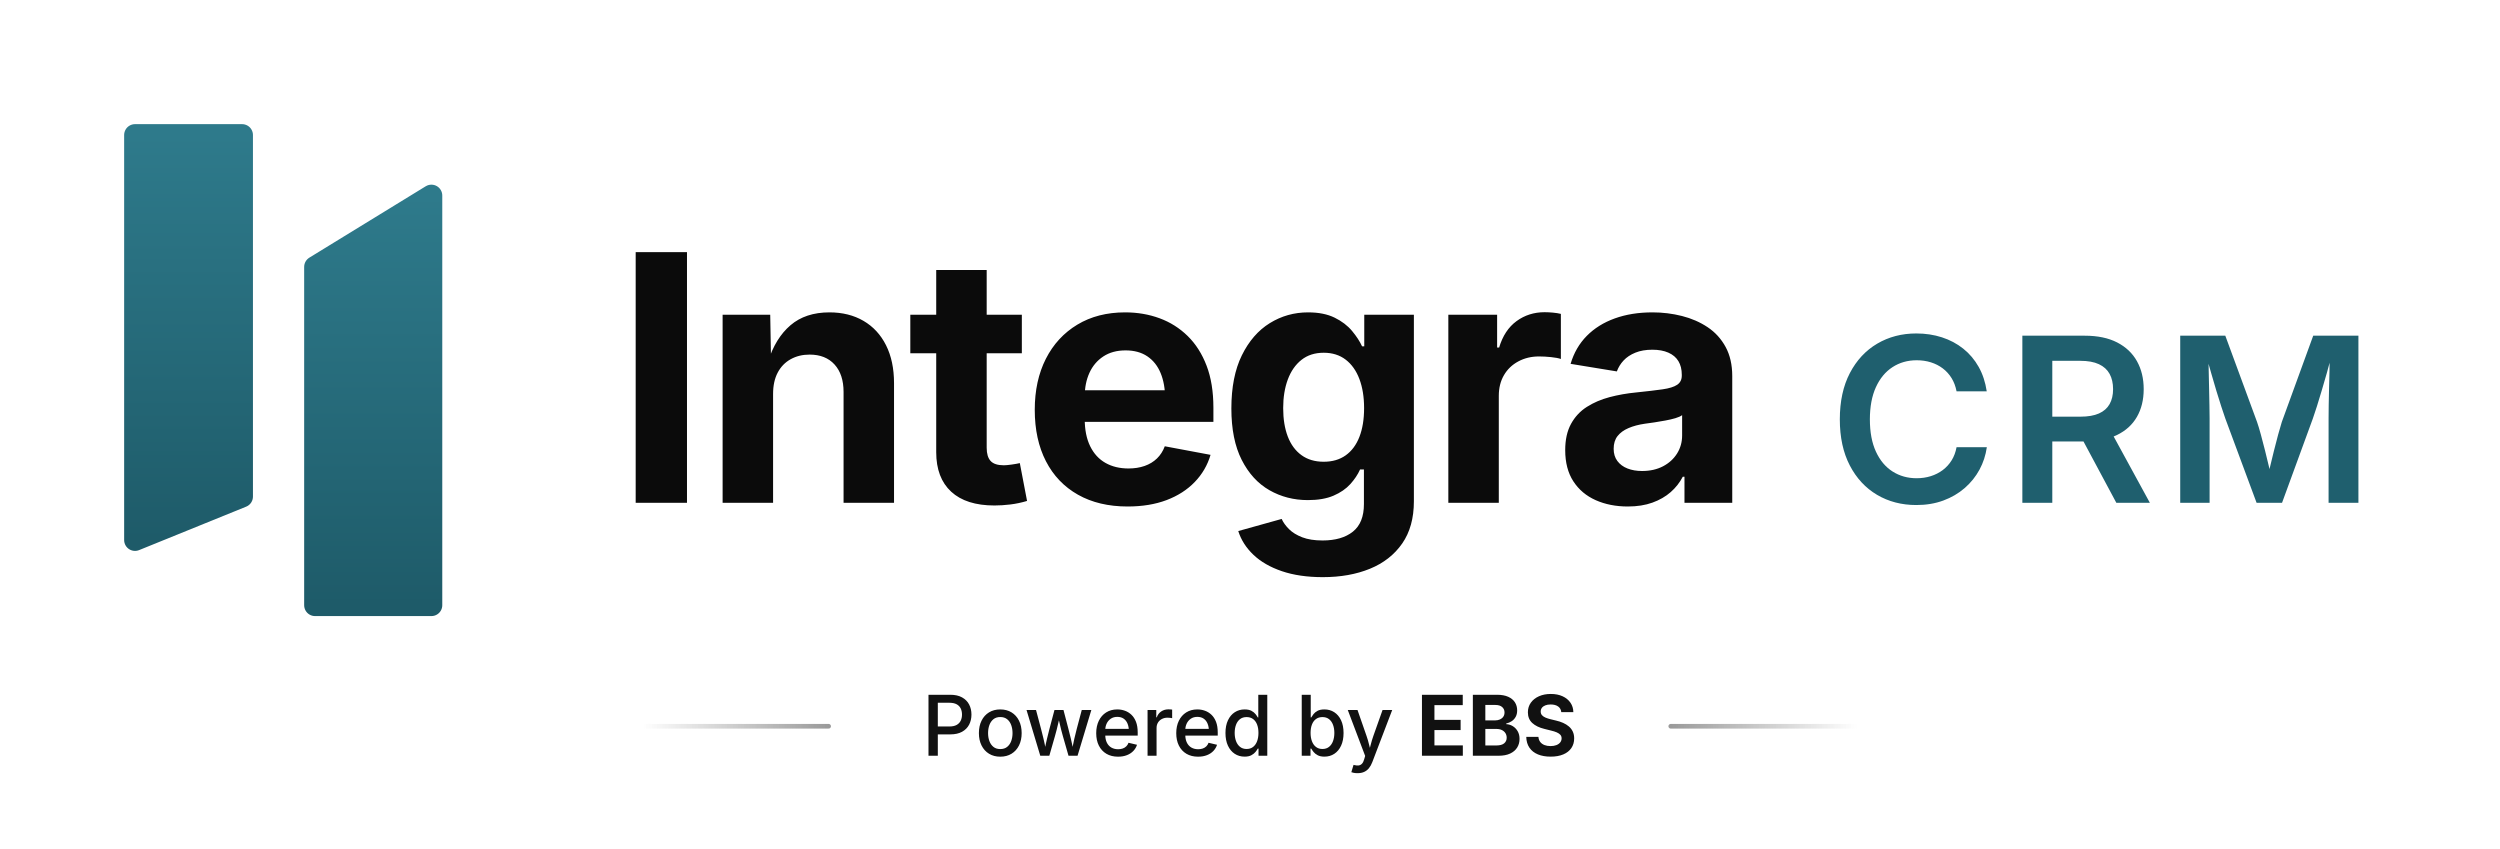
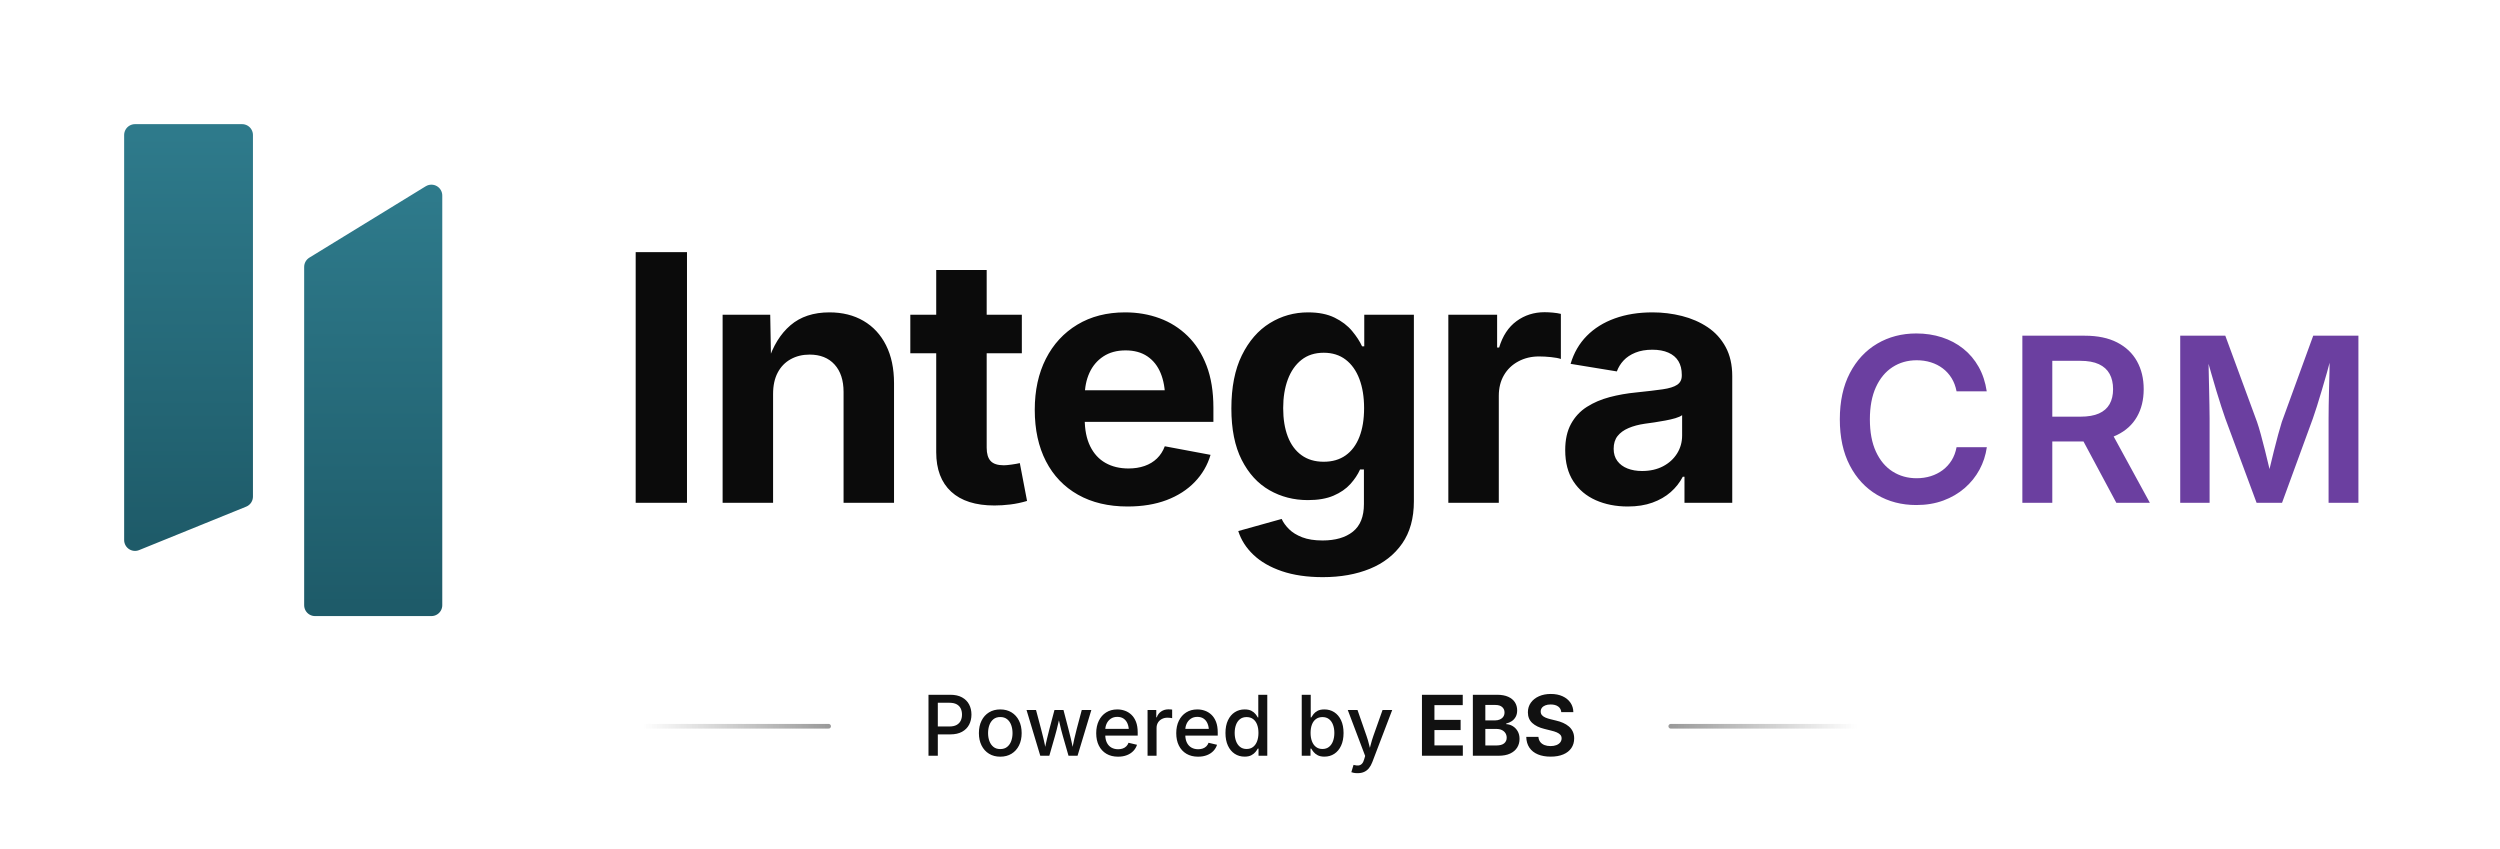
<svg xmlns="http://www.w3.org/2000/svg" viewBox="0 0 1611 547" width="1611" height="547">
  <defs>
    <linearGradient id="ig" x1="0" y1="0" x2="0" y2="1">
      <stop offset="0" stop-color="#2E7A8B" />
      <stop offset="1" stop-color="#1E5B69" />
    </linearGradient>
    <linearGradient id="lg1" gradientUnits="userSpaceOnUse" x1="413.968" y1="0" x2="533.968" y2="0">
      <stop offset="0" stop-color="#9A9A9A" stop-opacity="0" />
      <stop offset="1" stop-color="#9A9A9A" />
    </linearGradient>
    <linearGradient id="lg2" gradientUnits="userSpaceOnUse" x1="1076.634" y1="0" x2="1196.634" y2="0">
      <stop offset="0" stop-color="#9A9A9A" />
      <stop offset="1" stop-color="#9A9A9A" stop-opacity="0" />
    </linearGradient>
  </defs>
  <polygon points="87,87 156,87 156,320 87,348" fill="url(#ig)" stroke="url(#ig)" stroke-width="14" stroke-linejoin="round" />
  <polygon points="203,172 278,126 278,390 203,390" fill="url(#ig)" stroke="url(#ig)" stroke-width="14" stroke-linejoin="round" />
  <path d="M442.695 162.486V324.0H409.634V162.486ZM498.174 253.866V324.0H465.654V202.811H496.331L496.873 233.054H494.922Q499.691 217.878 509.393 209.585Q519.095 201.293 534.487 201.293Q547.061 201.293 556.438 206.767Q565.814 212.241 570.963 222.485Q576.112 232.729 576.112 246.929V324.0H543.593V252.565Q543.593 241.292 537.793 234.896Q531.994 228.501 521.696 228.501Q514.867 228.501 509.501 231.482Q504.136 234.463 501.155 240.1Q498.174 245.736 498.174 253.866ZM658.473 202.811V227.634H586.605V202.811ZM603.298 173.977H635.818V288.554Q635.818 294.299 638.365 297.063Q640.913 299.827 646.875 299.827Q648.717 299.827 652.078 299.339Q655.438 298.852 657.172 298.418L661.834 322.808Q656.414 324.434 651.048 325.084Q645.682 325.734 640.804 325.734Q622.593 325.734 612.946 316.846Q603.298 307.957 603.298 291.372ZM726.634 326.385Q708.098 326.385 694.657 318.797Q681.215 311.209 674.007 297.226Q666.798 283.242 666.798 264.056Q666.798 245.303 673.953 231.211Q681.107 217.119 694.223 209.206Q707.339 201.293 725.008 201.293Q736.932 201.293 747.23 205.087Q757.528 208.881 765.332 216.523Q773.137 224.165 777.527 235.655Q781.917 247.146 781.917 262.755V271.86H680.131V251.481H765.983L750.807 256.901Q750.807 247.471 747.934 240.479Q745.062 233.487 739.371 229.639Q733.68 225.791 725.333 225.791Q716.878 225.791 710.971 229.693Q705.063 233.596 702.028 240.262Q698.993 246.929 698.993 255.492V269.909Q698.993 280.424 702.516 287.578Q706.038 294.732 712.38 298.31Q718.721 301.887 727.176 301.887Q732.921 301.887 737.582 300.261Q742.244 298.635 745.55 295.437Q748.856 292.239 750.59 287.578L780.075 293.106Q777.148 303.079 769.885 310.613Q762.622 318.146 751.728 322.266Q740.834 326.385 726.634 326.385ZM852.463 371.912Q837.287 371.912 826.014 368.064Q814.74 364.216 807.695 357.495Q800.649 350.774 797.939 342.211L825.905 334.406Q827.423 337.767 830.621 340.964Q833.819 344.162 839.13 346.222Q844.442 348.281 852.246 348.281Q864.712 348.281 871.812 342.59Q878.912 336.899 878.912 324.867V302.537H876.419Q874.251 307.415 870.132 311.968Q866.013 316.521 859.346 319.393Q852.68 322.266 842.816 322.266Q829.157 322.266 817.992 315.87Q806.827 309.475 800.161 296.358Q793.494 283.242 793.494 263.188Q793.494 242.701 800.269 228.935Q807.044 215.168 818.263 208.23Q829.483 201.293 842.924 201.293Q853.113 201.293 860.051 204.708Q866.988 208.122 871.27 213.271Q875.552 218.42 877.72 223.189H879.129V202.811H911.107V323.024Q911.107 339.393 903.573 350.232Q896.039 361.072 882.815 366.492Q869.59 371.912 852.463 371.912ZM853.005 297.551Q861.352 297.551 867.151 293.432Q872.95 289.312 875.986 281.562Q879.021 273.812 879.021 262.972Q879.021 252.24 875.986 244.219Q872.95 236.197 867.151 231.753Q861.352 227.309 853.005 227.309Q844.442 227.309 838.642 231.916Q832.843 236.522 829.862 244.544Q826.881 252.565 826.881 262.972Q826.881 273.595 829.862 281.345Q832.843 289.096 838.696 293.323Q844.55 297.551 853.005 297.551ZM933.307 324.0V202.811H964.742V223.948H966.043Q969.403 212.675 977.262 206.93Q985.121 201.185 995.311 201.185Q997.804 201.185 1000.73 201.456Q1003.657 201.727 1005.825 202.269V231.319Q1003.657 230.561 999.538 230.127Q995.419 229.693 991.733 229.693Q984.362 229.693 978.4 232.891Q972.438 236.089 969.132 241.78Q965.826 247.471 965.826 255.059V324.0ZM1048.946 326.385Q1037.456 326.385 1028.296 322.32Q1019.137 318.255 1013.879 310.179Q1008.622 302.104 1008.622 290.071Q1008.622 279.99 1012.362 273.161Q1016.101 266.332 1022.551 262.213Q1029.001 258.094 1037.185 255.926Q1045.369 253.758 1054.366 252.891Q1064.881 251.807 1071.33 250.885Q1077.78 249.964 1080.761 247.958Q1083.742 245.953 1083.742 242.051V241.509Q1083.742 236.306 1081.574 232.729Q1079.406 229.151 1075.124 227.254Q1070.843 225.357 1064.772 225.357Q1058.485 225.357 1053.824 227.254Q1049.163 229.151 1046.236 232.295Q1043.309 235.438 1041.9 239.341L1012.091 234.463Q1015.234 223.84 1022.497 216.469Q1029.76 209.098 1040.545 205.195Q1051.331 201.293 1064.881 201.293Q1074.637 201.293 1083.85 203.624Q1093.064 205.954 1100.381 210.832Q1107.698 215.71 1111.98 223.569Q1116.262 231.428 1116.262 242.376V324.0H1085.476V307.198H1084.392Q1081.466 312.835 1076.588 317.117Q1071.71 321.398 1064.826 323.892Q1057.943 326.385 1048.946 326.385ZM1058.16 303.513Q1065.856 303.513 1071.656 300.478Q1077.455 297.442 1080.707 292.239Q1083.959 287.036 1083.959 280.641V267.524Q1082.55 268.608 1079.623 269.476Q1076.696 270.343 1073.119 270.993Q1069.542 271.644 1066.073 272.186Q1062.604 272.728 1059.894 273.053Q1053.932 273.92 1049.38 275.871Q1044.827 277.822 1042.334 281.02Q1039.841 284.218 1039.841 289.204Q1039.841 293.865 1042.225 297.063Q1044.61 300.261 1048.729 301.887Q1052.848 303.513 1058.16 303.513Z" fill="#0B0B0B" />
-   <path d="M1234.865 325.445Q1220.701 325.445 1209.572 318.869Q1198.443 312.293 1192.012 299.936Q1185.58 287.578 1185.58 270.234Q1185.58 252.818 1192.048 240.425Q1198.515 228.031 1209.68 221.455Q1220.846 214.879 1234.865 214.879Q1243.681 214.879 1251.378 217.372Q1259.074 219.865 1265.108 224.671Q1271.142 229.477 1275.045 236.414Q1278.947 243.352 1280.248 252.168H1260.808Q1259.869 247.326 1257.593 243.641Q1255.316 239.955 1251.92 237.39Q1248.523 234.824 1244.26 233.487Q1239.996 232.15 1235.154 232.15Q1226.338 232.15 1219.509 236.595Q1212.679 241.039 1208.813 249.53Q1204.947 258.021 1204.947 270.234Q1204.947 282.592 1208.849 291.047Q1212.752 299.502 1219.581 303.838Q1226.41 308.174 1235.082 308.174Q1239.924 308.174 1244.187 306.837Q1248.451 305.5 1251.884 302.935Q1255.316 300.369 1257.629 296.647Q1259.941 292.926 1260.808 288.156H1280.32Q1279.236 295.889 1275.587 302.646Q1271.937 309.402 1266.012 314.533Q1260.086 319.664 1252.245 322.555Q1244.404 325.445 1234.865 325.445ZM1303.205 324.0V216.324H1343.457Q1355.815 216.324 1364.27 220.66Q1372.725 224.996 1377.061 232.765Q1381.397 240.533 1381.397 250.795Q1381.397 261.057 1377.025 268.645Q1372.652 276.232 1364.125 280.352Q1355.598 284.471 1343.168 284.471H1314.406V268.5H1340.639Q1347.938 268.5 1352.563 266.44Q1357.188 264.381 1359.428 260.406Q1361.668 256.432 1361.668 250.795Q1361.668 245.014 1359.428 240.931Q1357.188 236.848 1352.526 234.68Q1347.865 232.512 1340.494 232.512H1322.5V324.0ZM1363.764 324.0 1337.604 275.148H1358.705L1385.371 324.0ZM1404.932 324.0V216.324H1433.983L1454.434 271.896Q1455.518 275.004 1456.855 279.882Q1458.192 284.76 1459.601 290.396Q1461.01 296.033 1462.275 301.417Q1463.539 306.801 1464.407 310.92H1460.504Q1461.372 306.873 1462.636 301.562Q1463.901 296.25 1465.31 290.577Q1466.719 284.904 1468.056 279.99Q1469.393 275.076 1470.405 271.896L1490.639 216.324H1519.762V324.0H1500.539V269.656Q1500.539 266.188 1500.612 261.273Q1500.684 256.359 1500.829 250.723Q1500.973 245.086 1501.118 239.341Q1501.262 233.596 1501.262 228.393H1502.635Q1501.19 234.102 1499.492 240.063Q1497.793 246.025 1496.131 251.626Q1494.469 257.227 1492.988 261.924Q1491.506 266.621 1490.422 269.656L1470.549 324.0H1454.145L1433.983 269.656Q1432.899 266.621 1431.417 262.032Q1429.936 257.443 1428.238 251.879Q1426.539 246.314 1424.841 240.28Q1423.143 234.246 1421.481 228.393H1423.071Q1423.143 233.234 1423.288 238.907Q1423.432 244.58 1423.54 250.289Q1423.649 255.998 1423.757 261.021Q1423.866 266.043 1423.866 269.656V324.0Z" fill="#1F5F6E" />
+   <path d="M1234.865 325.445Q1220.701 325.445 1209.572 318.869Q1198.443 312.293 1192.012 299.936Q1185.58 287.578 1185.58 270.234Q1185.58 252.818 1192.048 240.425Q1198.515 228.031 1209.68 221.455Q1220.846 214.879 1234.865 214.879Q1243.681 214.879 1251.378 217.372Q1259.074 219.865 1265.108 224.671Q1271.142 229.477 1275.045 236.414Q1278.947 243.352 1280.248 252.168H1260.808Q1259.869 247.326 1257.593 243.641Q1255.316 239.955 1251.92 237.39Q1248.523 234.824 1244.26 233.487Q1239.996 232.15 1235.154 232.15Q1226.338 232.15 1219.509 236.595Q1212.679 241.039 1208.813 249.53Q1204.947 258.021 1204.947 270.234Q1204.947 282.592 1208.849 291.047Q1212.752 299.502 1219.581 303.838Q1226.41 308.174 1235.082 308.174Q1239.924 308.174 1244.187 306.837Q1248.451 305.5 1251.884 302.935Q1255.316 300.369 1257.629 296.647Q1259.941 292.926 1260.808 288.156H1280.32Q1279.236 295.889 1275.587 302.646Q1271.937 309.402 1266.012 314.533Q1260.086 319.664 1252.245 322.555Q1244.404 325.445 1234.865 325.445ZM1303.205 324.0V216.324H1343.457Q1355.815 216.324 1364.27 220.66Q1372.725 224.996 1377.061 232.765Q1381.397 240.533 1381.397 250.795Q1381.397 261.057 1377.025 268.645Q1372.652 276.232 1364.125 280.352Q1355.598 284.471 1343.168 284.471H1314.406V268.5H1340.639Q1347.938 268.5 1352.563 266.44Q1357.188 264.381 1359.428 260.406Q1361.668 256.432 1361.668 250.795Q1361.668 245.014 1359.428 240.931Q1357.188 236.848 1352.526 234.68Q1347.865 232.512 1340.494 232.512H1322.5V324.0ZM1363.764 324.0 1337.604 275.148H1358.705L1385.371 324.0ZM1404.932 324.0V216.324H1433.983L1454.434 271.896Q1455.518 275.004 1456.855 279.882Q1458.192 284.76 1459.601 290.396Q1461.01 296.033 1462.275 301.417Q1463.539 306.801 1464.407 310.92H1460.504Q1461.372 306.873 1462.636 301.562Q1463.901 296.25 1465.31 290.577Q1466.719 284.904 1468.056 279.99Q1469.393 275.076 1470.405 271.896L1490.639 216.324H1519.762V324.0H1500.539V269.656Q1500.539 266.188 1500.612 261.273Q1500.684 256.359 1500.829 250.723Q1500.973 245.086 1501.118 239.341Q1501.262 233.596 1501.262 228.393H1502.635Q1501.19 234.102 1499.492 240.063Q1497.793 246.025 1496.131 251.626Q1494.469 257.227 1492.988 261.924Q1491.506 266.621 1490.422 269.656L1470.549 324.0H1454.145L1433.983 269.656Q1432.899 266.621 1431.417 262.032Q1429.936 257.443 1428.238 251.879Q1426.539 246.314 1424.841 240.28Q1423.143 234.246 1421.481 228.393H1423.071Q1423.143 233.234 1423.288 238.907Q1423.432 244.58 1423.54 250.289Q1423.649 255.998 1423.757 261.021Q1423.866 266.043 1423.866 269.656V324.0Z" fill="#6B3FA0" />
  <path d="M598.319 487.0V447.713H612.399Q616.934 447.713 619.966 449.4Q622.998 451.088 624.501 453.962Q626.004 456.836 626.004 460.475Q626.004 464.113 624.488 467Q622.972 469.888 619.94 471.562Q616.907 473.236 612.346 473.236H602.722V468.147H611.766Q614.666 468.147 616.459 467.146Q618.252 466.144 619.083 464.403Q619.913 462.663 619.913 460.475Q619.913 458.26 619.083 456.533Q618.252 454.806 616.446 453.83Q614.64 452.854 611.713 452.854H604.33V487.0ZM644.567 487.606Q640.427 487.606 637.329 485.708Q634.231 483.81 632.517 480.382Q630.803 476.954 630.803 472.419Q630.803 467.831 632.517 464.39Q634.231 460.949 637.329 459.051Q640.427 457.152 644.567 457.152Q648.733 457.152 651.831 459.051Q654.929 460.949 656.643 464.39Q658.357 467.831 658.357 472.419Q658.357 476.954 656.643 480.382Q654.929 483.81 651.831 485.708Q648.733 487.606 644.567 487.606ZM644.567 482.702Q647.256 482.702 649.009 481.292Q650.763 479.881 651.62 477.547Q652.477 475.214 652.477 472.419Q652.477 469.598 651.62 467.238Q650.763 464.878 649.009 463.467Q647.256 462.057 644.567 462.057Q641.904 462.057 640.163 463.467Q638.423 464.878 637.566 467.225Q636.709 469.571 636.709 472.419Q636.709 475.214 637.566 477.547Q638.423 479.881 640.163 481.292Q641.904 482.702 644.567 482.702ZM670.354 487.0 661.494 457.521H667.612L670.855 469.729Q671.567 472.472 672.384 475.833Q673.201 479.195 673.966 483.414H673.122Q673.887 479.354 674.704 475.979Q675.522 472.604 676.26 469.729L679.503 457.521H685.304L688.494 469.729Q689.233 472.524 690.037 475.899Q690.841 479.274 691.606 483.414H690.736Q691.527 479.327 692.318 475.952Q693.109 472.577 693.847 469.729L697.09 457.521H703.26L694.374 487.0H688.547L684.908 474.317Q684.355 472.393 683.827 470.296Q683.3 468.2 682.799 466.012Q682.298 463.823 681.771 461.661H682.957Q682.456 463.797 681.942 465.999Q681.428 468.2 680.901 470.323Q680.373 472.445 679.82 474.317L676.181 487.0ZM720.478 487.606Q716.127 487.606 712.963 485.734Q709.799 483.862 708.098 480.461Q706.398 477.06 706.398 472.472Q706.398 467.937 708.072 464.482Q709.746 461.028 712.805 459.09Q715.863 457.152 719.977 457.152Q722.508 457.152 724.855 457.983Q727.201 458.813 729.073 460.58Q730.946 462.347 732.04 465.155Q733.134 467.963 733.134 471.971V474.027H709.641V469.703H730.155L727.439 471.127Q727.439 468.411 726.595 466.341Q725.751 464.271 724.103 463.111Q722.455 461.951 719.977 461.951Q717.525 461.951 715.784 463.138Q714.044 464.324 713.134 466.262Q712.225 468.2 712.225 470.494V473.447Q712.225 476.479 713.266 478.576Q714.308 480.672 716.18 481.74Q718.052 482.808 720.53 482.808Q722.165 482.808 723.484 482.346Q724.802 481.885 725.764 480.949Q726.727 480.013 727.228 478.642L732.686 479.934Q731.974 482.201 730.3 483.941Q728.625 485.682 726.134 486.644Q723.642 487.606 720.478 487.606ZM739.488 487.0V457.521H745.105V462.268H745.421Q746.238 459.842 748.269 458.471Q750.299 457.1 752.883 457.1Q753.437 457.1 754.149 457.139Q754.861 457.179 755.335 457.258V462.795Q755.019 462.689 754.122 462.584Q753.226 462.479 752.303 462.479Q750.299 462.479 748.691 463.322Q747.082 464.166 746.186 465.656Q745.289 467.146 745.289 469.097V487.0ZM772.052 487.606Q767.701 487.606 764.537 485.734Q761.373 483.862 759.673 480.461Q757.972 477.06 757.972 472.472Q757.972 467.937 759.646 464.482Q761.321 461.028 764.379 459.09Q767.438 457.152 771.551 457.152Q774.082 457.152 776.429 457.983Q778.776 458.813 780.648 460.58Q782.52 462.347 783.614 465.155Q784.708 467.963 784.708 471.971V474.027H761.215V469.703H781.729L779.013 471.127Q779.013 468.411 778.169 466.341Q777.325 464.271 775.677 463.111Q774.03 461.951 771.551 461.951Q769.099 461.951 767.359 463.138Q765.618 464.324 764.709 466.262Q763.799 468.2 763.799 470.494V473.447Q763.799 476.479 764.841 478.576Q765.882 480.672 767.754 481.74Q769.626 482.808 772.105 482.808Q773.739 482.808 775.058 482.346Q776.376 481.885 777.339 480.949Q778.301 480.013 778.802 478.642L784.26 479.934Q783.548 482.201 781.874 483.941Q780.199 485.682 777.708 486.644Q775.216 487.606 772.052 487.606ZM802.031 487.58Q798.446 487.58 795.651 485.748Q792.856 483.915 791.274 480.5Q789.692 477.086 789.692 472.34Q789.692 467.541 791.3 464.14Q792.908 460.738 795.703 458.945Q798.498 457.152 802.031 457.152Q804.774 457.152 806.448 458.062Q808.122 458.972 809.072 460.185Q810.021 461.397 810.522 462.32H810.838V447.713H816.639V487.0H810.996V482.386H810.522Q810.021 483.335 809.045 484.548Q808.07 485.761 806.382 486.67Q804.695 487.58 802.031 487.58ZM803.297 482.649Q805.776 482.649 807.476 481.331Q809.177 480.013 810.06 477.679Q810.944 475.346 810.944 472.287Q810.944 469.202 810.073 466.921Q809.203 464.641 807.503 463.362Q805.802 462.083 803.297 462.083Q800.739 462.083 799.039 463.428Q797.338 464.772 796.481 467.08Q795.624 469.387 795.624 472.287Q795.624 475.214 796.494 477.561Q797.364 479.907 799.078 481.278Q800.792 482.649 803.297 482.649ZM853.474 487.58Q850.811 487.58 849.11 486.67Q847.409 485.761 846.447 484.548Q845.485 483.335 844.957 482.386H844.483V487.0H838.84V447.713H844.641V462.32H844.957Q845.485 461.397 846.421 460.185Q847.357 458.972 849.031 458.062Q850.705 457.152 853.474 457.152Q857.007 457.152 859.789 458.945Q862.571 460.738 864.179 464.14Q865.787 467.541 865.787 472.34Q865.787 477.086 864.205 480.5Q862.623 483.915 859.842 485.748Q857.06 487.58 853.474 487.58ZM852.182 482.649Q854.713 482.649 856.427 481.278Q858.141 479.907 858.998 477.561Q859.855 475.214 859.855 472.287Q859.855 469.387 858.998 467.08Q858.141 464.772 856.44 463.428Q854.739 462.083 852.182 462.083Q849.703 462.083 847.989 463.362Q846.276 464.641 845.405 466.921Q844.535 469.202 844.535 472.287Q844.535 475.346 845.419 477.679Q846.302 480.013 848.016 481.331Q849.73 482.649 852.182 482.649ZM870.797 497.6 872.221 492.88 872.88 493.038Q874.383 493.434 875.583 493.249Q876.782 493.064 877.666 492.128Q878.549 491.192 879.076 489.294L879.709 487.132L868.503 457.521H874.779L880.606 474.265Q881.581 477.06 882.227 479.828Q882.873 482.597 883.638 485.339H881.845Q882.61 482.597 883.308 479.815Q884.007 477.033 884.983 474.265L890.915 457.521H897.138L884.323 491.087Q883.427 493.46 882.122 495.042Q880.817 496.624 879.024 497.428Q877.231 498.232 874.858 498.232Q873.487 498.232 872.405 498.035Q871.324 497.837 870.797 497.6Z" fill="#111111" />
  <path d="M916.307 487.0V447.713H942.595V454.384H924.349V463.876H941.224V470.441H924.349V480.329H942.648V487.0ZM949.108 487.0V447.713H964.691Q969.015 447.713 971.902 449.018Q974.789 450.323 976.226 452.591Q977.663 454.858 977.663 457.812Q977.663 460.132 976.74 461.859Q975.818 463.586 974.222 464.68Q972.627 465.774 970.597 466.249V466.645Q972.812 466.724 974.776 467.897Q976.74 469.07 977.967 471.167Q979.193 473.263 979.193 476.163Q979.193 479.274 977.663 481.727Q976.134 484.179 973.141 485.589Q970.149 487.0 965.693 487.0ZM957.15 480.382H964.111Q967.644 480.382 969.279 479.011Q970.913 477.64 970.913 475.398Q970.913 473.737 970.109 472.458Q969.305 471.18 967.828 470.455Q966.352 469.729 964.322 469.729H957.15ZM957.15 464.219H963.504Q965.218 464.219 966.589 463.599Q967.96 462.979 968.738 461.833Q969.516 460.686 969.516 459.104Q969.516 456.968 968 455.623Q966.484 454.278 963.662 454.278H957.15ZM999.232 487.58Q994.512 487.58 991.018 486.13Q987.525 484.68 985.573 481.832Q983.622 478.984 983.517 474.818H991.348Q991.506 476.796 992.534 478.127Q993.563 479.459 995.277 480.118Q996.99 480.777 999.153 480.777Q1001.315 480.777 1002.91 480.158Q1004.505 479.538 1005.402 478.404Q1006.298 477.271 1006.298 475.768Q1006.298 474.423 1005.494 473.513Q1004.69 472.604 1003.187 471.944Q1001.684 471.285 999.522 470.784L995.197 469.703Q990.214 468.49 987.393 465.893Q984.572 463.296 984.572 459.024Q984.572 455.465 986.483 452.802Q988.395 450.139 991.73 448.662Q995.066 447.186 999.337 447.186Q1003.688 447.186 1006.931 448.675Q1010.174 450.165 1011.993 452.815Q1013.813 455.465 1013.865 458.919H1006.087Q1005.876 456.546 1004.07 455.254Q1002.264 453.962 999.258 453.962Q997.228 453.962 995.778 454.542Q994.327 455.122 993.576 456.15Q992.824 457.179 992.824 458.497Q992.824 459.947 993.695 460.91Q994.565 461.872 996.015 462.465Q997.465 463.059 999.1 463.454L1002.659 464.324Q1005.138 464.878 1007.274 465.827Q1009.409 466.776 1011.018 468.161Q1012.626 469.545 1013.509 471.443Q1014.393 473.342 1014.393 475.82Q1014.393 479.38 1012.6 482.03Q1010.807 484.68 1007.405 486.13Q1004.004 487.58 999.232 487.58Z" fill="#111111" />
  <line x1="413.968" y1="468" x2="533.968" y2="468" stroke="url(#lg1)" stroke-width="3" stroke-linecap="round" />
  <line x1="1076.634" y1="468" x2="1196.634" y2="468" stroke="url(#lg2)" stroke-width="3" stroke-linecap="round" />
</svg>
